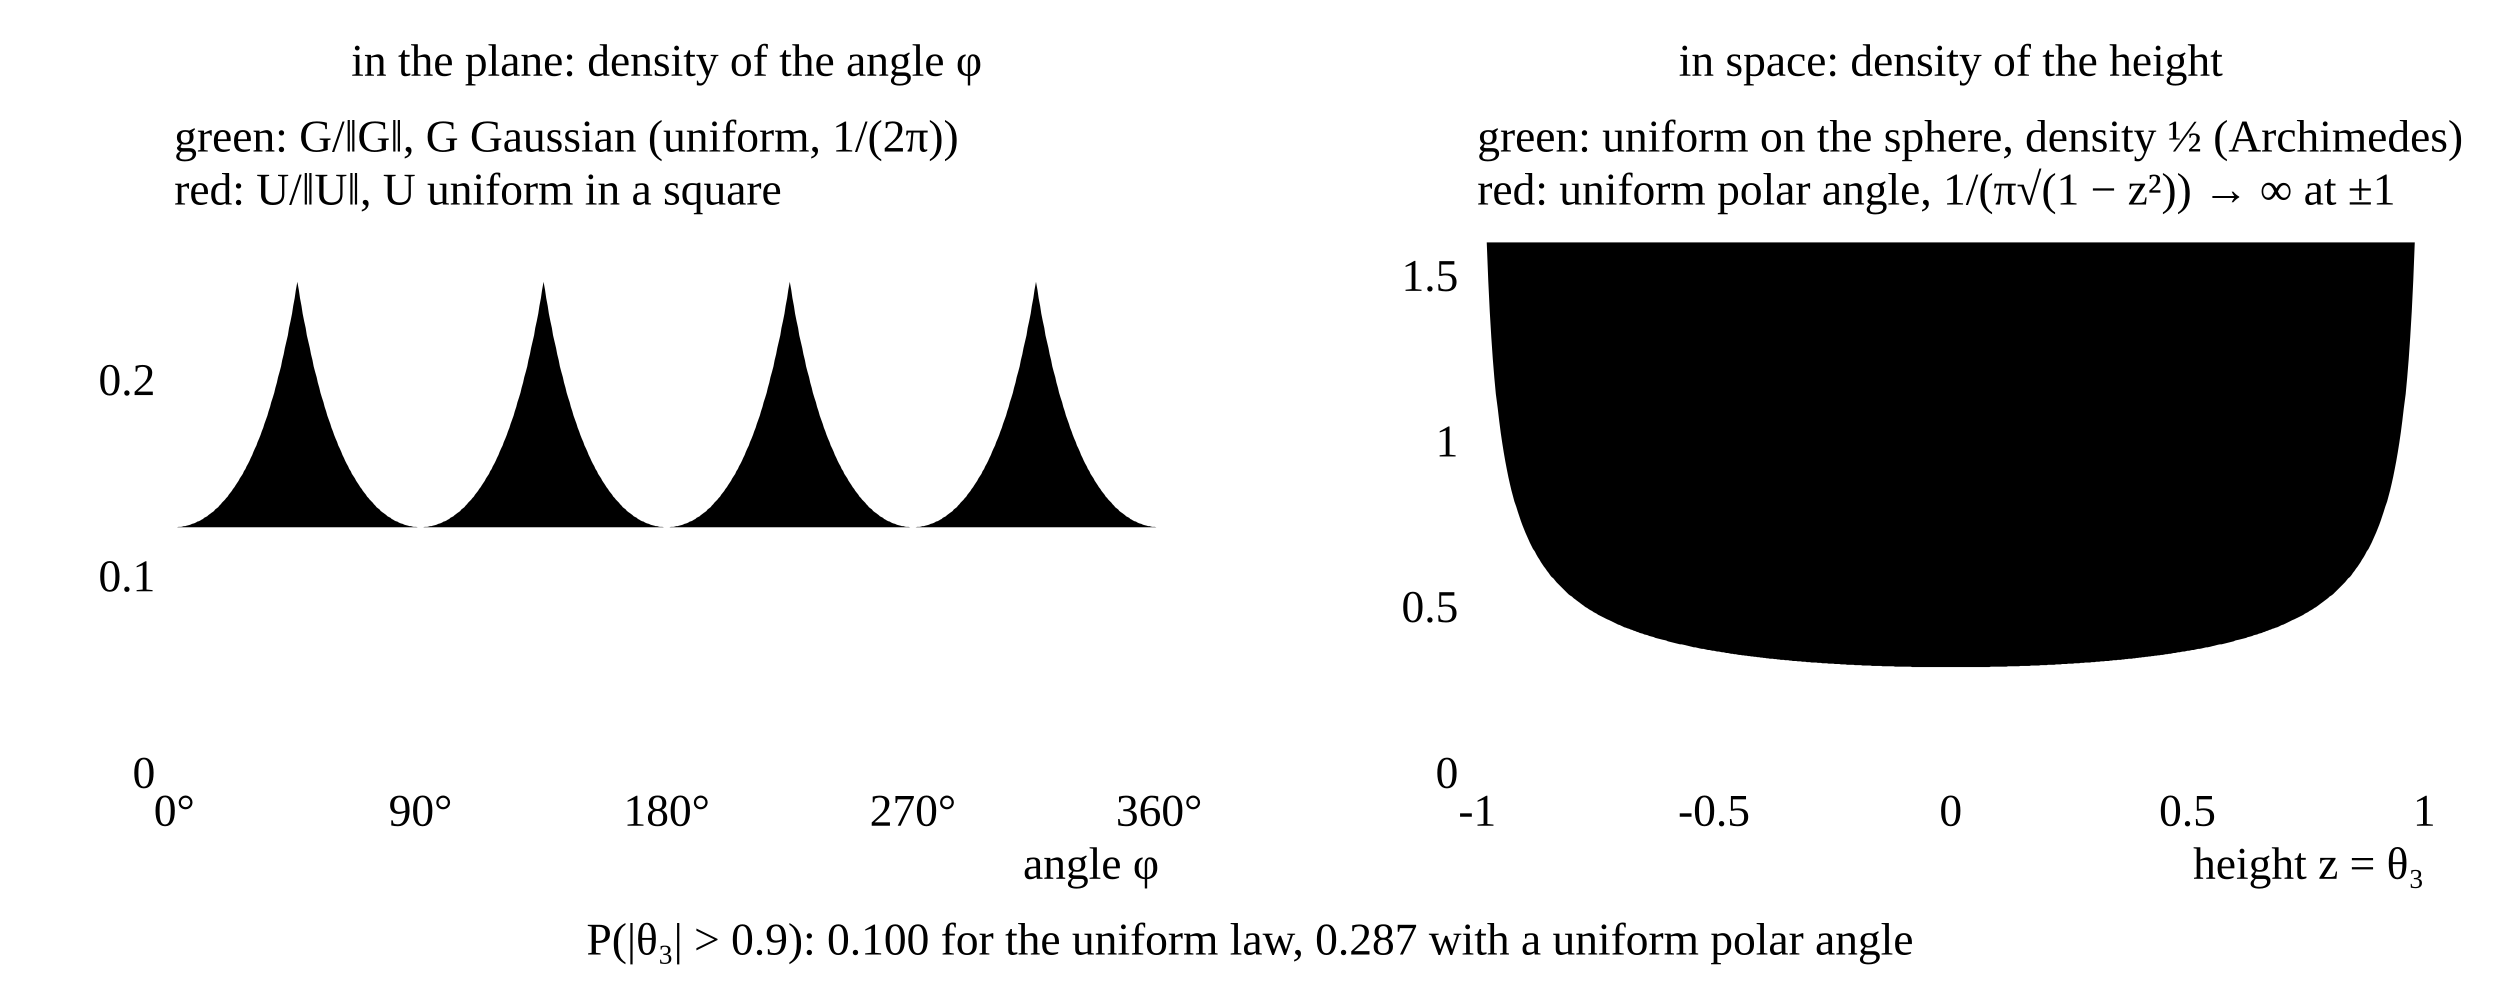
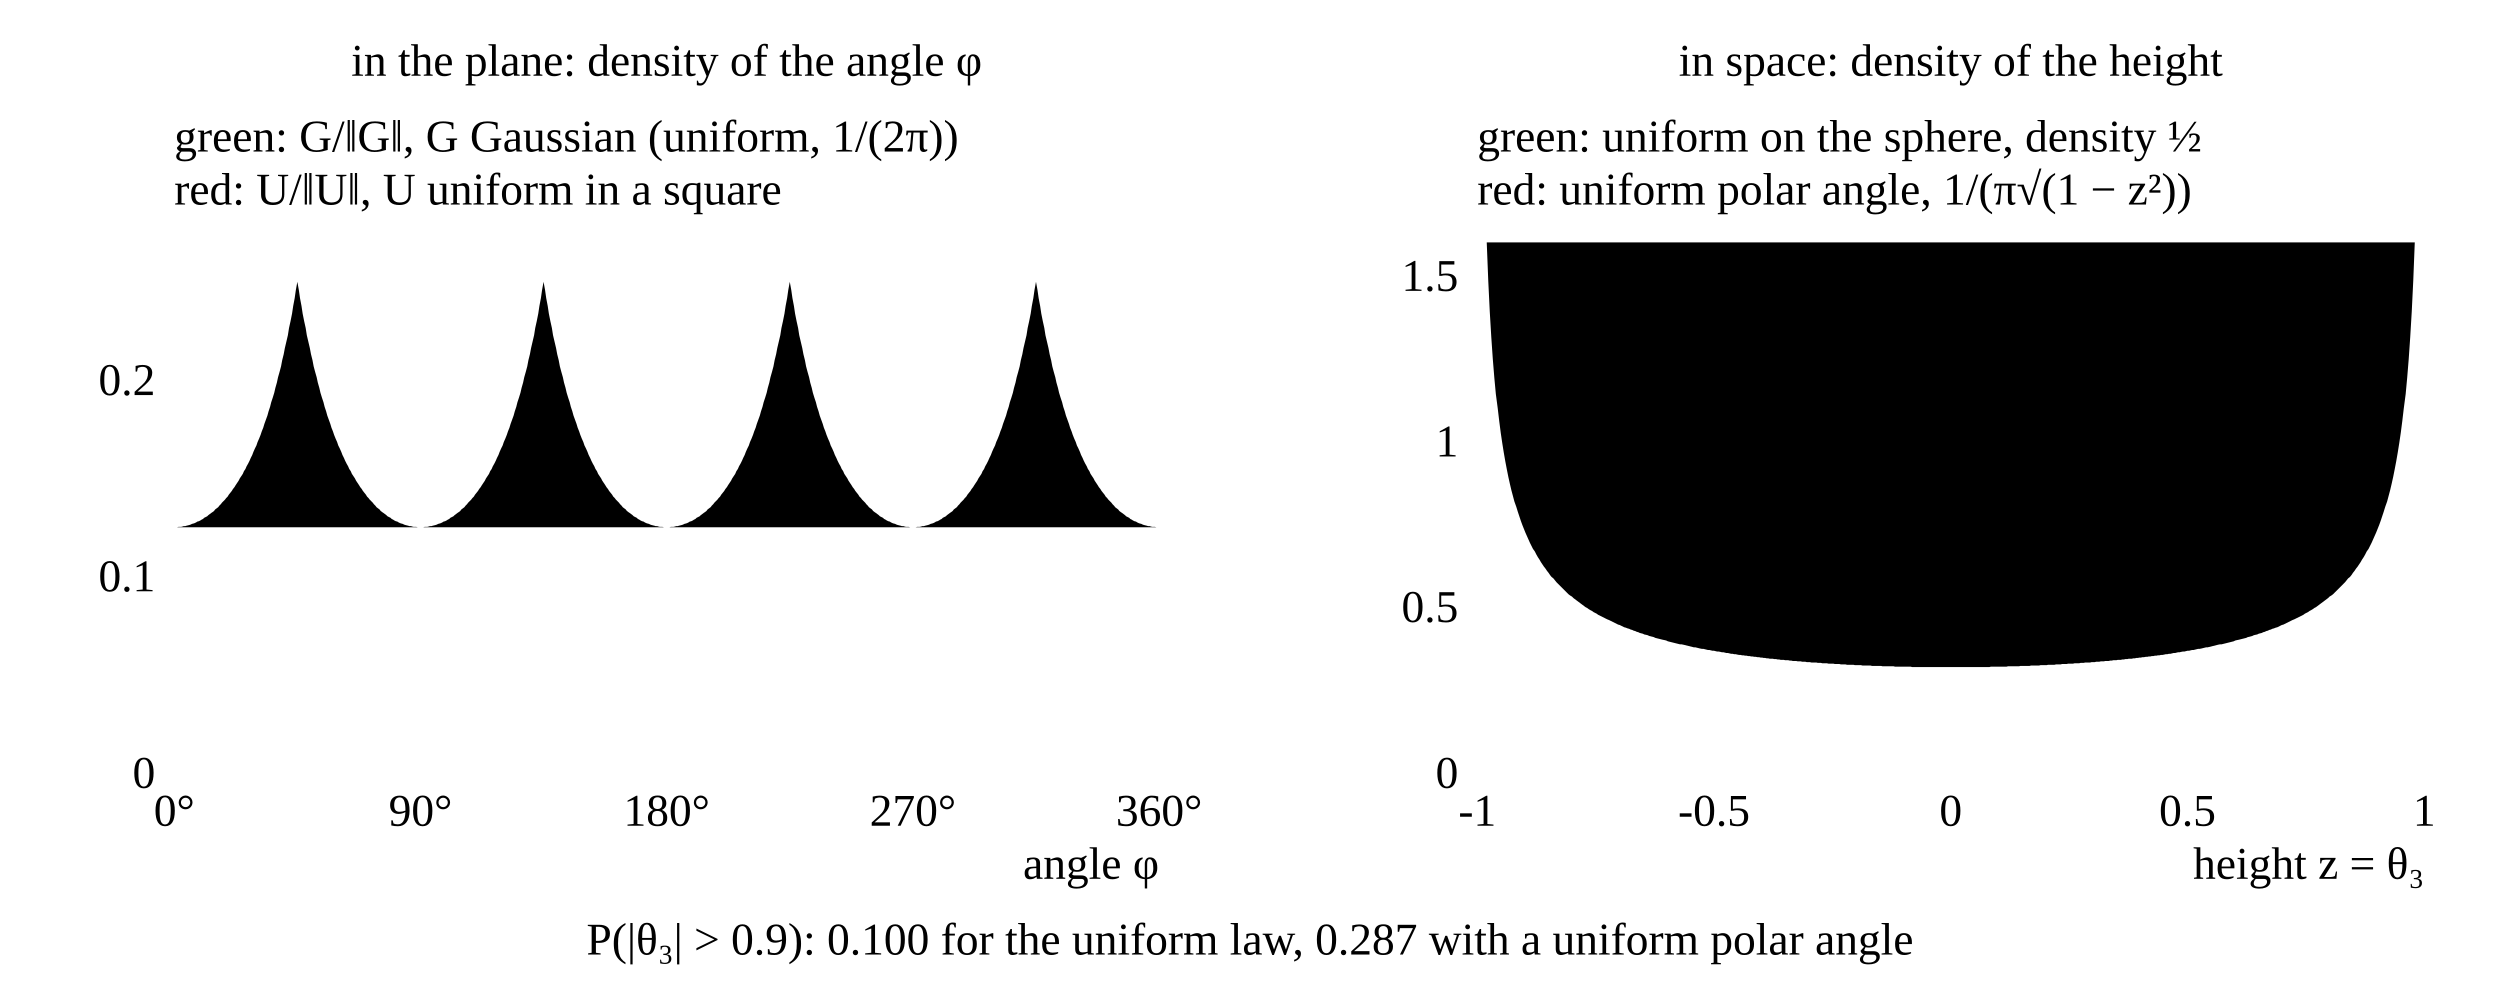
<svg xmlns="http://www.w3.org/2000/svg" viewBox="0 0 660 260" role="img" aria-label="Sampling directions: the right way and two wrong ways">
  <line x1="46.0" y1="204.0" x2="46.0" y2="64.0" class="gr" />
  <text x="46.0" y="218.0" class="tx-s" text-anchor="middle">0°</text>
  <line x1="111.0" y1="204.0" x2="111.0" y2="64.0" class="gr" />
  <text x="111.0" y="218.0" class="tx-s" text-anchor="middle">90°</text>
  <line x1="176.0" y1="204.0" x2="176.0" y2="64.0" class="gr" />
  <text x="176.0" y="218.0" class="tx-s" text-anchor="middle">180°</text>
  <line x1="241.0" y1="204.0" x2="241.0" y2="64.0" class="gr" />
  <text x="241.0" y="218.0" class="tx-s" text-anchor="middle">270°</text>
  <line x1="306.0" y1="204.0" x2="306.0" y2="64.0" class="gr" />
  <text x="306.0" y="218.0" class="tx-s" text-anchor="middle">360°</text>
  <line x1="46.0" y1="204.0" x2="306.0" y2="204.0" class="gr" />
  <text x="41.0" y="208.0" class="tx-s" text-anchor="end">0</text>
  <line x1="46.0" y1="152.1" x2="306.0" y2="152.1" class="gr" />
  <text x="41.0" y="156.1" class="tx-s" text-anchor="end">0.1</text>
  <line x1="46.0" y1="100.3" x2="306.0" y2="100.3" class="gr" />
  <text x="41.0" y="104.3" class="tx-s" text-anchor="end">0.2</text>
  <line x1="46.0" y1="204.0" x2="306.0" y2="204.0" class="ax" />
  <line x1="46.0" y1="204.0" x2="46.0" y2="64.0" class="ax" />
  <text x="306.0" y="232.0" class="tx-s" text-anchor="end">angle φ</text>
  <line x1="46.0" y1="121.5" x2="306.0" y2="121.5" class="ln c3" />
  <path d="M46.0 139.2L46.4 139.2L46.7 139.2L47.1 139.1L47.4 139.1L47.8 139.1L48.2 139.0L48.5 138.9L48.9 138.9L49.2 138.8L49.6 138.7L50.0 138.6L50.3 138.5L50.7 138.3L51.1 138.2L51.4 138.1L51.8 137.9L52.1 137.7L52.5 137.6L52.9 137.4L53.2 137.2L53.6 137.0L53.9 136.7L54.3 136.5L54.7 136.3L55.0 136.0L55.4 135.7L55.8 135.4L56.1 135.2L56.5 134.9L56.8 134.5L57.2 134.2L57.6 133.9L57.9 133.5L58.3 133.1L58.6 132.7L59.0 132.3L59.4 131.9L59.7 131.5L60.1 131.1L60.4 130.6L60.8 130.1L61.2 129.6L61.5 129.1L61.9 128.6L62.2 128.1L62.6 127.5L63.0 126.9L63.3 126.3L63.7 125.7L64.1 125.1L64.4 124.4L64.8 123.8L65.1 123.1L65.5 122.4L65.9 121.6L66.2 120.9L66.6 120.1L66.9 119.3L67.3 118.4L67.7 117.6L68.0 116.7L68.4 115.8L68.8 114.8L69.1 113.9L69.5 112.9L69.8 111.9L70.2 110.8L70.6 109.7L70.9 108.6L71.3 107.4L71.6 106.2L72.0 105.0L72.4 103.7L72.7 102.4L73.1 101.0L73.4 99.6L73.8 98.2L74.2 96.7L74.5 95.1L74.9 93.5L75.2 91.9L75.6 90.2L76.0 88.5L76.3 86.6L76.7 84.8L77.1 82.8L77.4 80.8L77.8 78.7L78.1 76.6L78.5 74.4L78.9 76.6L79.2 78.7L79.6 80.8L79.9 82.8L80.3 84.8L80.7 86.6L81.0 88.5L81.4 90.2L81.8 91.9L82.1 93.5L82.5 95.1L82.8 96.7L83.2 98.2L83.6 99.6L83.9 101.0L84.3 102.4L84.6 103.7L85.0 105.0L85.4 106.2L85.7 107.4L86.1 108.6L86.4 109.7L86.8 110.8L87.2 111.9L87.5 112.9L87.9 113.9L88.2 114.8L88.6 115.8L89.0 116.7L89.3 117.6L89.7 118.4L90.1 119.3L90.4 120.1L90.8 120.9L91.1 121.6L91.5 122.4L91.9 123.1L92.2 123.8L92.6 124.4L92.9 125.1L93.3 125.7L93.7 126.3L94.0 126.9L94.4 127.5L94.8 128.1L95.1 128.6L95.5 129.1L95.8 129.6L96.2 130.1L96.6 130.6L96.9 131.1L97.3 131.5L97.6 131.9L98.0 132.3L98.4 132.7L98.7 133.1L99.1 133.5L99.4 133.9L99.8 134.2L100.2 134.5L100.5 134.9L100.9 135.2L101.2 135.4L101.6 135.7L102.0 136.0L102.3 136.3L102.7 136.5L103.1 136.7L103.4 137.0L103.8 137.2L104.1 137.4L104.5 137.6L104.9 137.7L105.2 137.9L105.6 138.1L105.9 138.2L106.3 138.3L106.7 138.5L107.0 138.6L107.4 138.7L107.8 138.8L108.1 138.9L108.5 138.9L108.8 139.0L109.2 139.1L109.6 139.1L109.9 139.1L110.3 139.2L110.6 139.2L111.0 139.2L111.4 139.2L111.7 139.2L112.1 139.1L112.4 139.1L112.8 139.1L113.2 139.0L113.5 138.9L113.9 138.9L114.2 138.8L114.6 138.7L115.0 138.6L115.3 138.5L115.7 138.3L116.1 138.2L116.4 138.1L116.8 137.9L117.1 137.7L117.5 137.6L117.9 137.4L118.2 137.2L118.6 137.0L118.9 136.7L119.3 136.5L119.7 136.3L120.0 136.0L120.4 135.7L120.8 135.4L121.1 135.2L121.5 134.9L121.8 134.5L122.2 134.2L122.6 133.9L122.9 133.5L123.3 133.1L123.6 132.7L124.0 132.3L124.4 131.9L124.7 131.5L125.1 131.1L125.4 130.6L125.8 130.1L126.2 129.6L126.5 129.1L126.9 128.6L127.2 128.1L127.6 127.5L128.0 126.9L128.3 126.3L128.7 125.7L129.1 125.1L129.4 124.4L129.8 123.8L130.1 123.1L130.5 122.4L130.9 121.6L131.2 120.9L131.6 120.1L131.9 119.3L132.3 118.4L132.7 117.6L133.0 116.7L133.4 115.8L133.8 114.8L134.1 113.9L134.5 112.9L134.8 111.9L135.2 110.8L135.6 109.7L135.9 108.6L136.3 107.4L136.6 106.2L137.0 105.0L137.4 103.7L137.7 102.4L138.1 101.0L138.4 99.6L138.8 98.2L139.2 96.7L139.5 95.1L139.9 93.5L140.2 91.9L140.6 90.2L141.0 88.5L141.3 86.6L141.7 84.8L142.1 82.8L142.4 80.8L142.8 78.7L143.1 76.6L143.5 74.4L143.9 76.6L144.2 78.7L144.6 80.8L144.9 82.8L145.3 84.8L145.7 86.6L146.0 88.5L146.4 90.2L146.8 91.9L147.1 93.5L147.5 95.1L147.8 96.7L148.2 98.2L148.6 99.6L148.9 101.0L149.3 102.4L149.6 103.7L150.0 105.0L150.4 106.2L150.7 107.4L151.1 108.6L151.4 109.7L151.8 110.8L152.2 111.9L152.5 112.9L152.9 113.9L153.2 114.8L153.6 115.8L154.0 116.7L154.3 117.6L154.7 118.4L155.1 119.3L155.4 120.1L155.8 120.9L156.1 121.6L156.5 122.4L156.9 123.1L157.2 123.8L157.6 124.4L157.9 125.1L158.3 125.7L158.7 126.3L159.0 126.9L159.4 127.5L159.8 128.1L160.1 128.6L160.5 129.1L160.8 129.6L161.2 130.1L161.6 130.6L161.9 131.1L162.3 131.5L162.6 131.9L163.0 132.3L163.4 132.7L163.7 133.1L164.1 133.5L164.4 133.9L164.8 134.2L165.2 134.5L165.5 134.9L165.9 135.2L166.2 135.4L166.6 135.7L167.0 136.0L167.3 136.3L167.7 136.5L168.1 136.7L168.4 137.0L168.8 137.2L169.1 137.4L169.5 137.6L169.9 137.7L170.2 137.9L170.6 138.1L170.9 138.2L171.3 138.3L171.7 138.5L172.0 138.6L172.4 138.7L172.8 138.8L173.1 138.9L173.5 138.9L173.8 139.0L174.2 139.1L174.6 139.1L174.9 139.1L175.3 139.2L175.6 139.2L176.0 139.2L176.4 139.2L176.7 139.2L177.1 139.1L177.4 139.1L177.8 139.1L178.2 139.0L178.5 138.9L178.9 138.9L179.2 138.8L179.6 138.7L180.0 138.6L180.3 138.5L180.7 138.3L181.1 138.2L181.4 138.1L181.8 137.9L182.1 137.7L182.5 137.6L182.9 137.4L183.2 137.2L183.6 137.0L183.9 136.7L184.3 136.5L184.7 136.3L185.0 136.0L185.4 135.7L185.8 135.4L186.1 135.2L186.5 134.9L186.8 134.5L187.2 134.2L187.6 133.9L187.9 133.5L188.3 133.1L188.6 132.7L189.0 132.3L189.4 131.9L189.7 131.5L190.1 131.1L190.4 130.6L190.8 130.1L191.2 129.6L191.5 129.1L191.9 128.6L192.2 128.1L192.6 127.5L193.0 126.9L193.3 126.3L193.7 125.7L194.1 125.1L194.4 124.4L194.8 123.8L195.1 123.1L195.5 122.4L195.9 121.6L196.2 120.9L196.6 120.1L196.9 119.3L197.3 118.4L197.7 117.6L198.0 116.7L198.4 115.8L198.8 114.8L199.1 113.9L199.5 112.9L199.8 111.9L200.2 110.8L200.6 109.7L200.9 108.6L201.3 107.4L201.6 106.2L202.0 105.0L202.4 103.7L202.7 102.4L203.1 101.0L203.4 99.6L203.8 98.2L204.2 96.7L204.5 95.1L204.9 93.5L205.2 91.9L205.6 90.2L206.0 88.5L206.3 86.6L206.7 84.8L207.1 82.8L207.4 80.8L207.8 78.7L208.1 76.6L208.5 74.4L208.9 76.6L209.2 78.7L209.6 80.8L209.9 82.8L210.3 84.8L210.7 86.6L211.0 88.5L211.4 90.2L211.8 91.9L212.1 93.5L212.5 95.1L212.8 96.7L213.2 98.2L213.6 99.6L213.9 101.0L214.3 102.4L214.6 103.7L215.0 105.0L215.4 106.2L215.7 107.4L216.1 108.6L216.4 109.7L216.8 110.8L217.2 111.9L217.5 112.9L217.9 113.9L218.2 114.8L218.6 115.8L219.0 116.7L219.3 117.6L219.7 118.4L220.1 119.3L220.4 120.1L220.8 120.9L221.1 121.6L221.5 122.4L221.9 123.1L222.2 123.8L222.6 124.4L222.9 125.1L223.3 125.7L223.7 126.3L224.0 126.9L224.4 127.5L224.8 128.1L225.1 128.6L225.5 129.1L225.8 129.6L226.2 130.1L226.6 130.6L226.9 131.1L227.3 131.5L227.6 131.9L228.0 132.3L228.4 132.7L228.7 133.1L229.1 133.5L229.4 133.9L229.8 134.2L230.2 134.5L230.5 134.9L230.9 135.2L231.2 135.4L231.6 135.7L232.0 136.0L232.3 136.3L232.7 136.5L233.1 136.7L233.4 137.0L233.8 137.2L234.1 137.4L234.5 137.6L234.9 137.7L235.2 137.9L235.6 138.1L235.9 138.2L236.3 138.3L236.7 138.5L237.0 138.6L237.4 138.7L237.8 138.8L238.1 138.9L238.5 138.9L238.8 139.0L239.2 139.1L239.6 139.1L239.9 139.1L240.3 139.2L240.6 139.2L241.0 139.2L241.4 139.2L241.7 139.2L242.1 139.1L242.4 139.1L242.8 139.1L243.2 139.0L243.5 138.9L243.9 138.9L244.2 138.8L244.6 138.7L245.0 138.6L245.3 138.5L245.7 138.3L246.1 138.2L246.4 138.1L246.8 137.9L247.1 137.7L247.5 137.6L247.9 137.4L248.2 137.2L248.6 137.0L248.9 136.7L249.3 136.5L249.7 136.3L250.0 136.0L250.4 135.7L250.8 135.4L251.1 135.2L251.5 134.9L251.8 134.5L252.2 134.2L252.6 133.9L252.9 133.5L253.3 133.1L253.6 132.7L254.0 132.3L254.4 131.9L254.7 131.5L255.1 131.1L255.4 130.6L255.8 130.1L256.2 129.6L256.5 129.1L256.9 128.6L257.2 128.1L257.6 127.5L258.0 126.9L258.3 126.3L258.7 125.7L259.1 125.1L259.4 124.4L259.8 123.8L260.1 123.1L260.5 122.4L260.9 121.6L261.2 120.9L261.6 120.1L261.9 119.3L262.3 118.4L262.7 117.6L263.0 116.7L263.4 115.8L263.8 114.8L264.1 113.9L264.5 112.9L264.8 111.9L265.2 110.8L265.6 109.7L265.9 108.6L266.3 107.4L266.6 106.2L267.0 105.0L267.4 103.7L267.7 102.4L268.1 101.0L268.4 99.6L268.8 98.2L269.2 96.7L269.5 95.1L269.9 93.5L270.2 91.9L270.6 90.2L271.0 88.5L271.3 86.6L271.7 84.8L272.1 82.8L272.4 80.8L272.8 78.7L273.1 76.6L273.5 74.4L273.9 76.6L274.2 78.7L274.6 80.8L274.9 82.8L275.3 84.8L275.7 86.6L276.0 88.5L276.4 90.2L276.8 91.9L277.1 93.5L277.5 95.1L277.8 96.7L278.2 98.2L278.6 99.6L278.9 101.0L279.3 102.4L279.6 103.7L280.0 105.0L280.4 106.2L280.7 107.4L281.1 108.6L281.4 109.7L281.8 110.8L282.2 111.9L282.5 112.9L282.9 113.9L283.2 114.8L283.6 115.8L284.0 116.7L284.3 117.6L284.7 118.4L285.1 119.3L285.4 120.1L285.8 120.9L286.1 121.6L286.5 122.4L286.9 123.1L287.2 123.8L287.6 124.4L287.9 125.1L288.3 125.7L288.7 126.3L289.0 126.9L289.4 127.5L289.8 128.1L290.1 128.6L290.5 129.1L290.8 129.6L291.2 130.1L291.6 130.6L291.9 131.1L292.3 131.5L292.6 131.9L293.0 132.3L293.4 132.7L293.7 133.1L294.1 133.5L294.4 133.9L294.8 134.2L295.2 134.5L295.5 134.9L295.9 135.2L296.2 135.4L296.6 135.7L297.0 136.0L297.3 136.3L297.7 136.5L298.1 136.7L298.4 137.0L298.8 137.2L299.1 137.4L299.5 137.6L299.9 137.7L300.2 137.9L300.6 138.1L300.9 138.2L301.3 138.3L301.7 138.5L302.0 138.6L302.4 138.7L302.8 138.8L303.1 138.9L303.5 138.9L303.8 139.0L304.2 139.1L304.6 139.1L304.9 139.1L305.3 139.2L305.6 139.2L306.0 139.2" class="ln c2" />
  <text x="46.0" y="40.0" class="tx-s t3" text-anchor="start">green: G/‖G‖, G Gaussian (uniform, 1/(2π))</text>
  <text x="46.0" y="54.0" class="tx-s t2" text-anchor="start">red: U/‖U‖, U uniform in a square</text>
  <text x="176.0" y="20.0" class="tx-b" text-anchor="middle">in the plane: density of the angle φ</text>
  <line x1="390.0" y1="204.0" x2="390.0" y2="64.0" class="gr" />
  <text x="390.0" y="218.0" class="tx-s" text-anchor="middle">-1</text>
  <line x1="452.5" y1="204.0" x2="452.5" y2="64.0" class="gr" />
  <text x="452.5" y="218.0" class="tx-s" text-anchor="middle">-0.5</text>
  <line x1="515.0" y1="204.0" x2="515.0" y2="64.0" class="gr" />
  <text x="515.0" y="218.0" class="tx-s" text-anchor="middle">0</text>
  <line x1="577.5" y1="204.0" x2="577.5" y2="64.0" class="gr" />
  <text x="577.5" y="218.0" class="tx-s" text-anchor="middle">0.5</text>
  <line x1="640.0" y1="204.0" x2="640.0" y2="64.0" class="gr" />
  <text x="640.0" y="218.0" class="tx-s" text-anchor="middle">1</text>
  <line x1="390.0" y1="204.0" x2="640.0" y2="204.0" class="gr" />
  <text x="385.0" y="208.0" class="tx-s" text-anchor="end">0</text>
  <line x1="390.0" y1="160.2" x2="640.0" y2="160.2" class="gr" />
  <text x="385.0" y="164.2" class="tx-s" text-anchor="end">0.5</text>
  <line x1="390.0" y1="116.5" x2="640.0" y2="116.5" class="gr" />
  <text x="385.0" y="120.5" class="tx-s" text-anchor="end">1</text>
  <line x1="390.0" y1="72.8" x2="640.0" y2="72.8" class="gr" />
  <text x="385.0" y="76.8" class="tx-s" text-anchor="end">1.5</text>
  <line x1="390.0" y1="204.0" x2="640.0" y2="204.0" class="ax" />
  <line x1="515.0" y1="204.0" x2="515.0" y2="64.0" class="ax" />
  <text x="640.0" y="232.0" class="tx-s" text-anchor="end">height z = θ₃</text>
  <line x1="390.0" y1="160.2" x2="640.0" y2="160.2" class="ln c3" />
  <path d="M392.5 64.0L392.9 74.1L393.3 82.3L393.7 89.0L394.1 94.8L394.5 99.7L394.9 104.0L395.4 107.8L395.8 111.2L396.2 114.3L396.6 117.0L397.0 119.5L397.4 121.8L397.8 123.9L398.2 125.9L398.6 127.7L399.0 129.4L399.4 130.9L399.8 132.4L400.3 133.8L400.7 135.1L401.1 136.3L401.5 137.5L401.9 138.6L402.3 139.6L402.7 140.6L403.1 141.5L403.5 142.4L403.9 143.3L404.3 144.1L404.7 144.9L405.2 145.6L405.6 146.4L406.0 147.1L406.4 147.7L406.8 148.4L407.2 149.0L407.6 149.6L408.0 150.1L408.4 150.7L408.8 151.2L409.2 151.8L409.6 152.3L410.1 152.7L410.5 153.2L410.9 153.7L411.3 154.1L411.7 154.5L412.1 154.9L412.5 155.3L412.9 155.7L413.3 156.1L413.7 156.5L414.1 156.9L414.5 157.2L415.0 157.5L415.4 157.9L415.8 158.2L416.2 158.5L416.6 158.8L417.0 159.1L417.4 159.4L417.8 159.7L418.2 160.0L418.6 160.3L419.0 160.5L419.4 160.8L419.9 161.1L420.3 161.3L420.7 161.6L421.1 161.8L421.5 162.0L421.9 162.3L422.3 162.5L422.7 162.7L423.1 162.9L423.5 163.1L423.9 163.3L424.3 163.5L424.8 163.7L425.2 163.9L425.6 164.1L426.0 164.3L426.4 164.5L426.8 164.7L427.2 164.9L427.6 165.0L428.0 165.2L428.4 165.4L428.8 165.6L429.2 165.7L429.7 165.9L430.1 166.0L430.5 166.2L430.9 166.3L431.3 166.5L431.7 166.6L432.1 166.8L432.5 166.9L432.9 167.1L433.3 167.2L433.7 167.3L434.1 167.5L434.6 167.6L435.0 167.7L435.4 167.9L435.8 168.0L436.2 168.1L436.6 168.2L437.0 168.4L437.4 168.5L437.8 168.6L438.2 168.7L438.6 168.8L439.0 168.9L439.5 169.0L439.9 169.1L440.3 169.3L440.7 169.4L441.1 169.5L441.5 169.6L441.9 169.7L442.3 169.8L442.7 169.9L443.1 170.0L443.5 170.1L443.9 170.1L444.4 170.2L444.8 170.3L445.2 170.4L445.6 170.5L446.0 170.6L446.4 170.7L446.8 170.8L447.2 170.9L447.6 170.9L448.0 171.0L448.4 171.1L448.8 171.2L449.3 171.3L449.7 171.3L450.1 171.4L450.5 171.5L450.9 171.6L451.3 171.6L451.7 171.7L452.1 171.8L452.5 171.8L452.9 171.9L453.3 172.0L453.7 172.0L454.2 172.1L454.6 172.2L455.0 172.2L455.4 172.3L455.8 172.4L456.2 172.4L456.6 172.5L457.0 172.6L457.4 172.6L457.8 172.7L458.2 172.7L458.6 172.8L459.1 172.9L459.5 172.9L459.9 173.0L460.3 173.0L460.7 173.1L461.1 173.1L461.5 173.2L461.9 173.2L462.3 173.3L462.7 173.3L463.1 173.4L463.5 173.4L464.0 173.5L464.4 173.5L464.8 173.6L465.2 173.6L465.6 173.7L466.0 173.7L466.4 173.8L466.8 173.8L467.2 173.9L467.6 173.9L468.0 173.9L468.4 174.0L468.9 174.0L469.3 174.1L469.7 174.1L470.1 174.2L470.5 174.2L470.9 174.2L471.3 174.3L471.7 174.3L472.1 174.3L472.5 174.4L472.9 174.4L473.3 174.5L473.8 174.5L474.2 174.5L474.6 174.6L475.0 174.6L475.4 174.6L475.8 174.7L476.2 174.7L476.6 174.7L477.0 174.8L477.4 174.8L477.8 174.8L478.2 174.9L478.7 174.9L479.1 174.9L479.5 174.9L479.9 175.0L480.3 175.0L480.7 175.0L481.1 175.1L481.5 175.1L481.9 175.1L482.3 175.1L482.7 175.2L483.1 175.2L483.6 175.2L484.0 175.2L484.4 175.3L484.8 175.3L485.2 175.3L485.6 175.3L486.0 175.4L486.4 175.4L486.8 175.4L487.2 175.4L487.6 175.5L488.0 175.5L488.5 175.5L488.9 175.5L489.3 175.5L489.7 175.6L490.1 175.6L490.5 175.6L490.9 175.6L491.3 175.6L491.7 175.7L492.1 175.7L492.5 175.7L492.9 175.7L493.4 175.7L493.8 175.7L494.2 175.8L494.6 175.8L495.0 175.8L495.4 175.8L495.8 175.8L496.2 175.8L496.6 175.8L497.0 175.9L497.4 175.9L497.8 175.9L498.3 175.9L498.7 175.9L499.1 175.9L499.5 175.9L499.9 175.9L500.3 176.0L500.7 176.0L501.1 176.0L501.5 176.0L501.9 176.0L502.3 176.0L502.7 176.0L503.2 176.0L503.6 176.0L504.0 176.0L504.4 176.0L504.8 176.1L505.2 176.1L505.6 176.1L506.0 176.1L506.4 176.1L506.8 176.1L507.2 176.1L507.6 176.1L508.1 176.1L508.5 176.1L508.9 176.1L509.3 176.1L509.7 176.1L510.1 176.1L510.5 176.1L510.9 176.1L511.3 176.1L511.7 176.1L512.1 176.1L512.5 176.1L513.0 176.1L513.4 176.1L513.8 176.1L514.2 176.1L514.6 176.1L515.0 176.1L515.4 176.1L515.8 176.1L516.2 176.1L516.6 176.1L517.0 176.1L517.5 176.1L517.9 176.1L518.3 176.1L518.7 176.1L519.1 176.1L519.5 176.1L519.9 176.1L520.3 176.1L520.7 176.1L521.1 176.1L521.5 176.1L521.9 176.1L522.4 176.1L522.8 176.1L523.2 176.1L523.6 176.1L524.0 176.1L524.4 176.1L524.8 176.1L525.2 176.1L525.6 176.0L526.0 176.0L526.4 176.0L526.8 176.0L527.3 176.0L527.7 176.0L528.1 176.0L528.5 176.0L528.9 176.0L529.3 176.0L529.7 176.0L530.1 175.9L530.5 175.9L530.9 175.9L531.3 175.9L531.7 175.9L532.2 175.9L532.6 175.9L533.0 175.9L533.4 175.8L533.8 175.8L534.2 175.8L534.6 175.8L535.0 175.8L535.4 175.8L535.8 175.8L536.2 175.7L536.6 175.7L537.1 175.7L537.5 175.7L537.9 175.7L538.3 175.7L538.7 175.6L539.1 175.6L539.5 175.6L539.9 175.6L540.3 175.6L540.7 175.5L541.1 175.5L541.5 175.5L542.0 175.5L542.4 175.5L542.8 175.4L543.2 175.4L543.6 175.4L544.0 175.4L544.4 175.3L544.8 175.3L545.2 175.3L545.6 175.3L546.0 175.2L546.4 175.2L546.9 175.2L547.3 175.2L547.7 175.1L548.1 175.1L548.5 175.1L548.9 175.1L549.3 175.0L549.7 175.0L550.1 175.0L550.5 174.9L550.9 174.9L551.3 174.9L551.8 174.9L552.2 174.8L552.6 174.8L553.0 174.8L553.4 174.7L553.8 174.7L554.2 174.7L554.6 174.6L555.0 174.6L555.4 174.6L555.8 174.5L556.2 174.5L556.7 174.5L557.1 174.4L557.5 174.4L557.9 174.3L558.3 174.3L558.7 174.3L559.1 174.2L559.5 174.2L559.9 174.2L560.3 174.1L560.7 174.1L561.1 174.0L561.6 174.0L562.0 173.9L562.4 173.9L562.8 173.9L563.2 173.8L563.6 173.8L564.0 173.7L564.4 173.7L564.8 173.6L565.2 173.6L565.6 173.5L566.0 173.5L566.5 173.4L566.9 173.4L567.3 173.3L567.7 173.3L568.1 173.2L568.5 173.2L568.9 173.1L569.3 173.1L569.7 173.0L570.1 173.0L570.5 172.9L570.9 172.9L571.4 172.8L571.8 172.7L572.2 172.7L572.6 172.6L573.0 172.6L573.4 172.5L573.8 172.4L574.2 172.4L574.6 172.3L575.0 172.2L575.4 172.2L575.8 172.1L576.3 172.0L576.7 172.0L577.1 171.9L577.5 171.8L577.9 171.8L578.3 171.7L578.7 171.6L579.1 171.6L579.5 171.5L579.9 171.4L580.3 171.3L580.7 171.3L581.2 171.2L581.6 171.1L582.0 171.0L582.4 170.9L582.8 170.9L583.2 170.8L583.6 170.7L584.0 170.6L584.4 170.5L584.8 170.4L585.2 170.3L585.6 170.2L586.1 170.1L586.5 170.1L586.9 170.0L587.3 169.9L587.7 169.8L588.1 169.7L588.5 169.6L588.9 169.5L589.3 169.4L589.7 169.3L590.1 169.1L590.5 169.0L591.0 168.9L591.4 168.8L591.8 168.7L592.2 168.6L592.6 168.5L593.0 168.4L593.4 168.2L593.8 168.1L594.2 168.0L594.6 167.9L595.0 167.7L595.4 167.6L595.9 167.5L596.3 167.3L596.7 167.2L597.1 167.1L597.5 166.9L597.9 166.8L598.3 166.6L598.7 166.5L599.1 166.3L599.5 166.2L599.9 166.0L600.3 165.9L600.8 165.7L601.2 165.6L601.6 165.4L602.0 165.2L602.4 165.0L602.8 164.9L603.2 164.7L603.6 164.5L604.0 164.3L604.4 164.1L604.8 163.9L605.2 163.7L605.7 163.5L606.1 163.3L606.5 163.1L606.9 162.9L607.3 162.7L607.7 162.5L608.1 162.3L608.5 162.0L608.9 161.8L609.3 161.6L609.7 161.3L610.1 161.1L610.6 160.8L611.0 160.5L611.4 160.3L611.8 160.0L612.2 159.7L612.6 159.4L613.0 159.1L613.4 158.8L613.8 158.5L614.2 158.2L614.6 157.9L615.0 157.5L615.5 157.2L615.9 156.9L616.3 156.5L616.7 156.1L617.1 155.7L617.5 155.3L617.9 154.9L618.3 154.5L618.7 154.1L619.1 153.7L619.5 153.2L619.9 152.7L620.4 152.3L620.8 151.8L621.2 151.2L621.6 150.7L622.0 150.1L622.4 149.6L622.8 149.0L623.2 148.4L623.6 147.7L624.0 147.1L624.4 146.4L624.8 145.6L625.3 144.9L625.7 144.1L626.1 143.3L626.5 142.4L626.9 141.5L627.3 140.6L627.7 139.6L628.1 138.6L628.5 137.5L628.9 136.3L629.3 135.1L629.7 133.8L630.2 132.4L630.6 130.9L631.0 129.4L631.4 127.7L631.8 125.9L632.2 123.9L632.6 121.8L633.0 119.5L633.4 117.0L633.8 114.3L634.2 111.2L634.6 107.8L635.1 104.0L635.5 99.7L635.9 94.8L636.3 89.0L636.7 82.3L637.1 74.1L637.5 64.0" class="ln c2" />
-   <text x="390.0" y="40.0" class="tx-s t3" text-anchor="start">green: uniform on the sphere, density ½ (Archimedes)</text>
-   <text x="390.0" y="54.0" class="tx-s t2" text-anchor="start">red: uniform polar angle, 1/(π√(1 − z²)) → ∞ at ±1</text>
+   <text x="390.0" y="40.0" class="tx-s t3" text-anchor="start">green: uniform on the sphere, density ½</text>
+   <text x="390.0" y="54.0" class="tx-s t2" text-anchor="start">red: uniform polar angle, 1/(π√(1 − z²))</text>
  <text x="515.0" y="20.0" class="tx-b" text-anchor="middle">in space: density of the height</text>
  <text x="330.0" y="252.0" class="tx-s" text-anchor="middle">P(|θ₃| &gt; 0.9): 0.100 for the uniform law, 0.287 with a uniform polar angle</text>
</svg>
